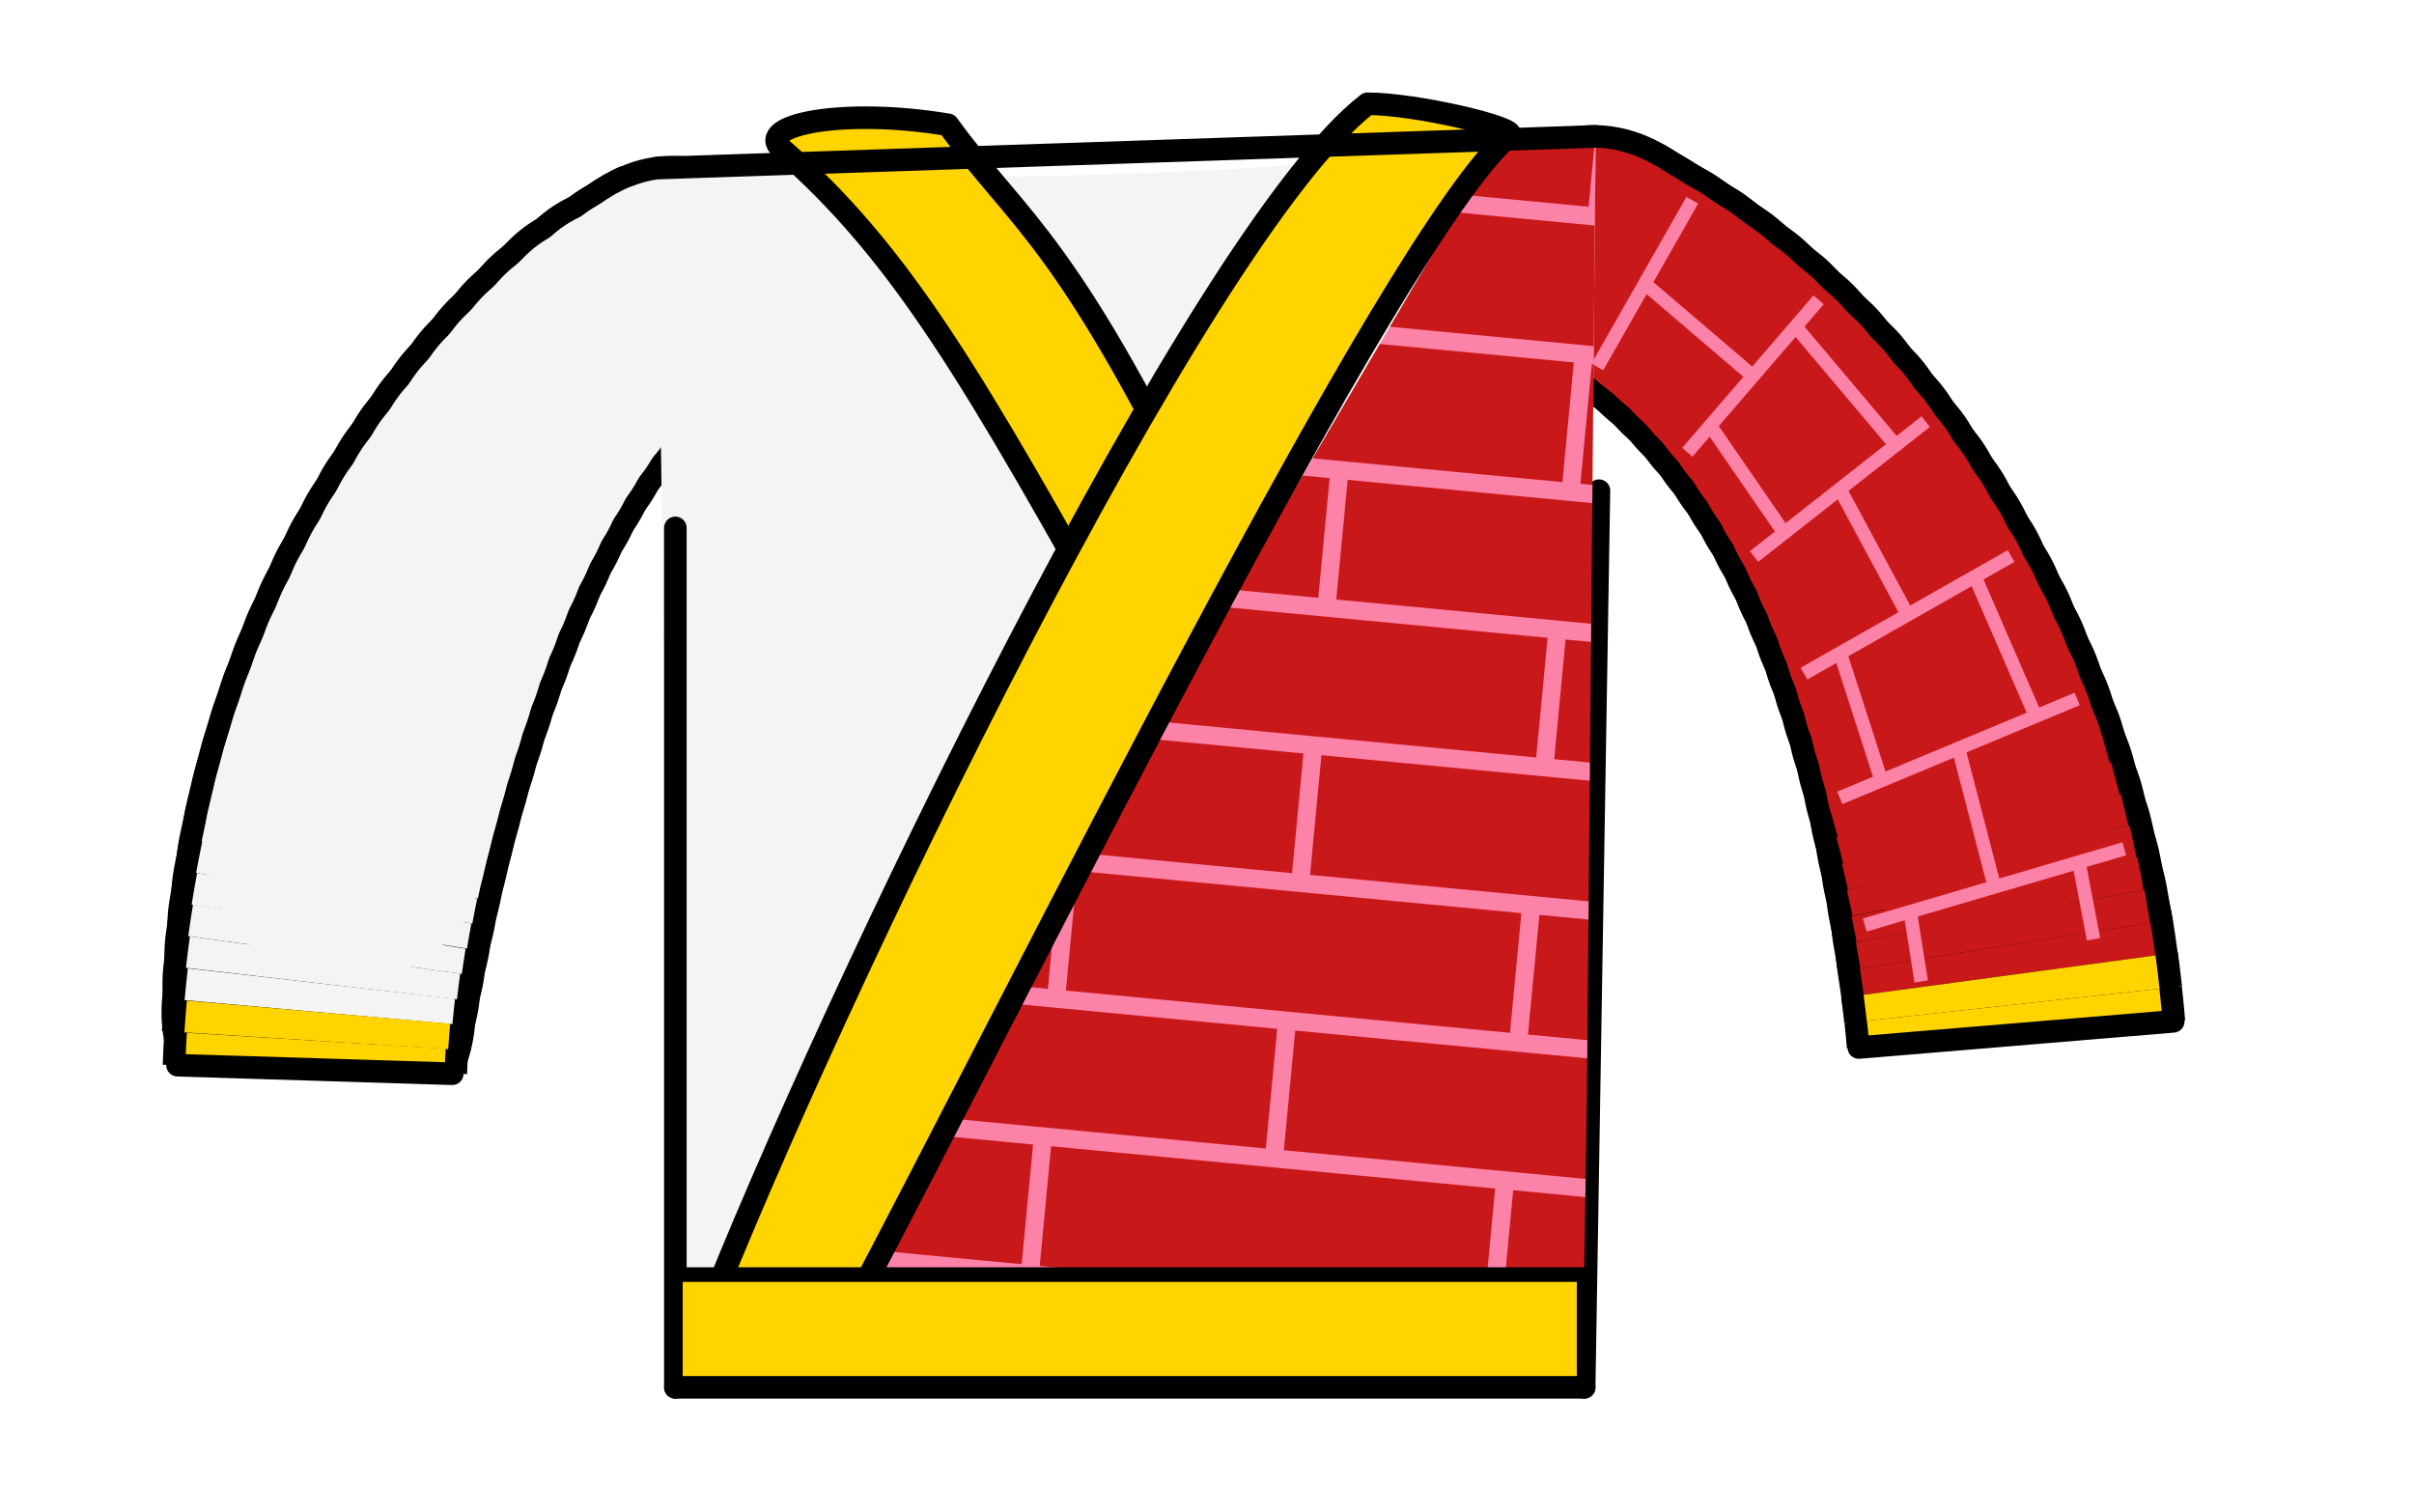
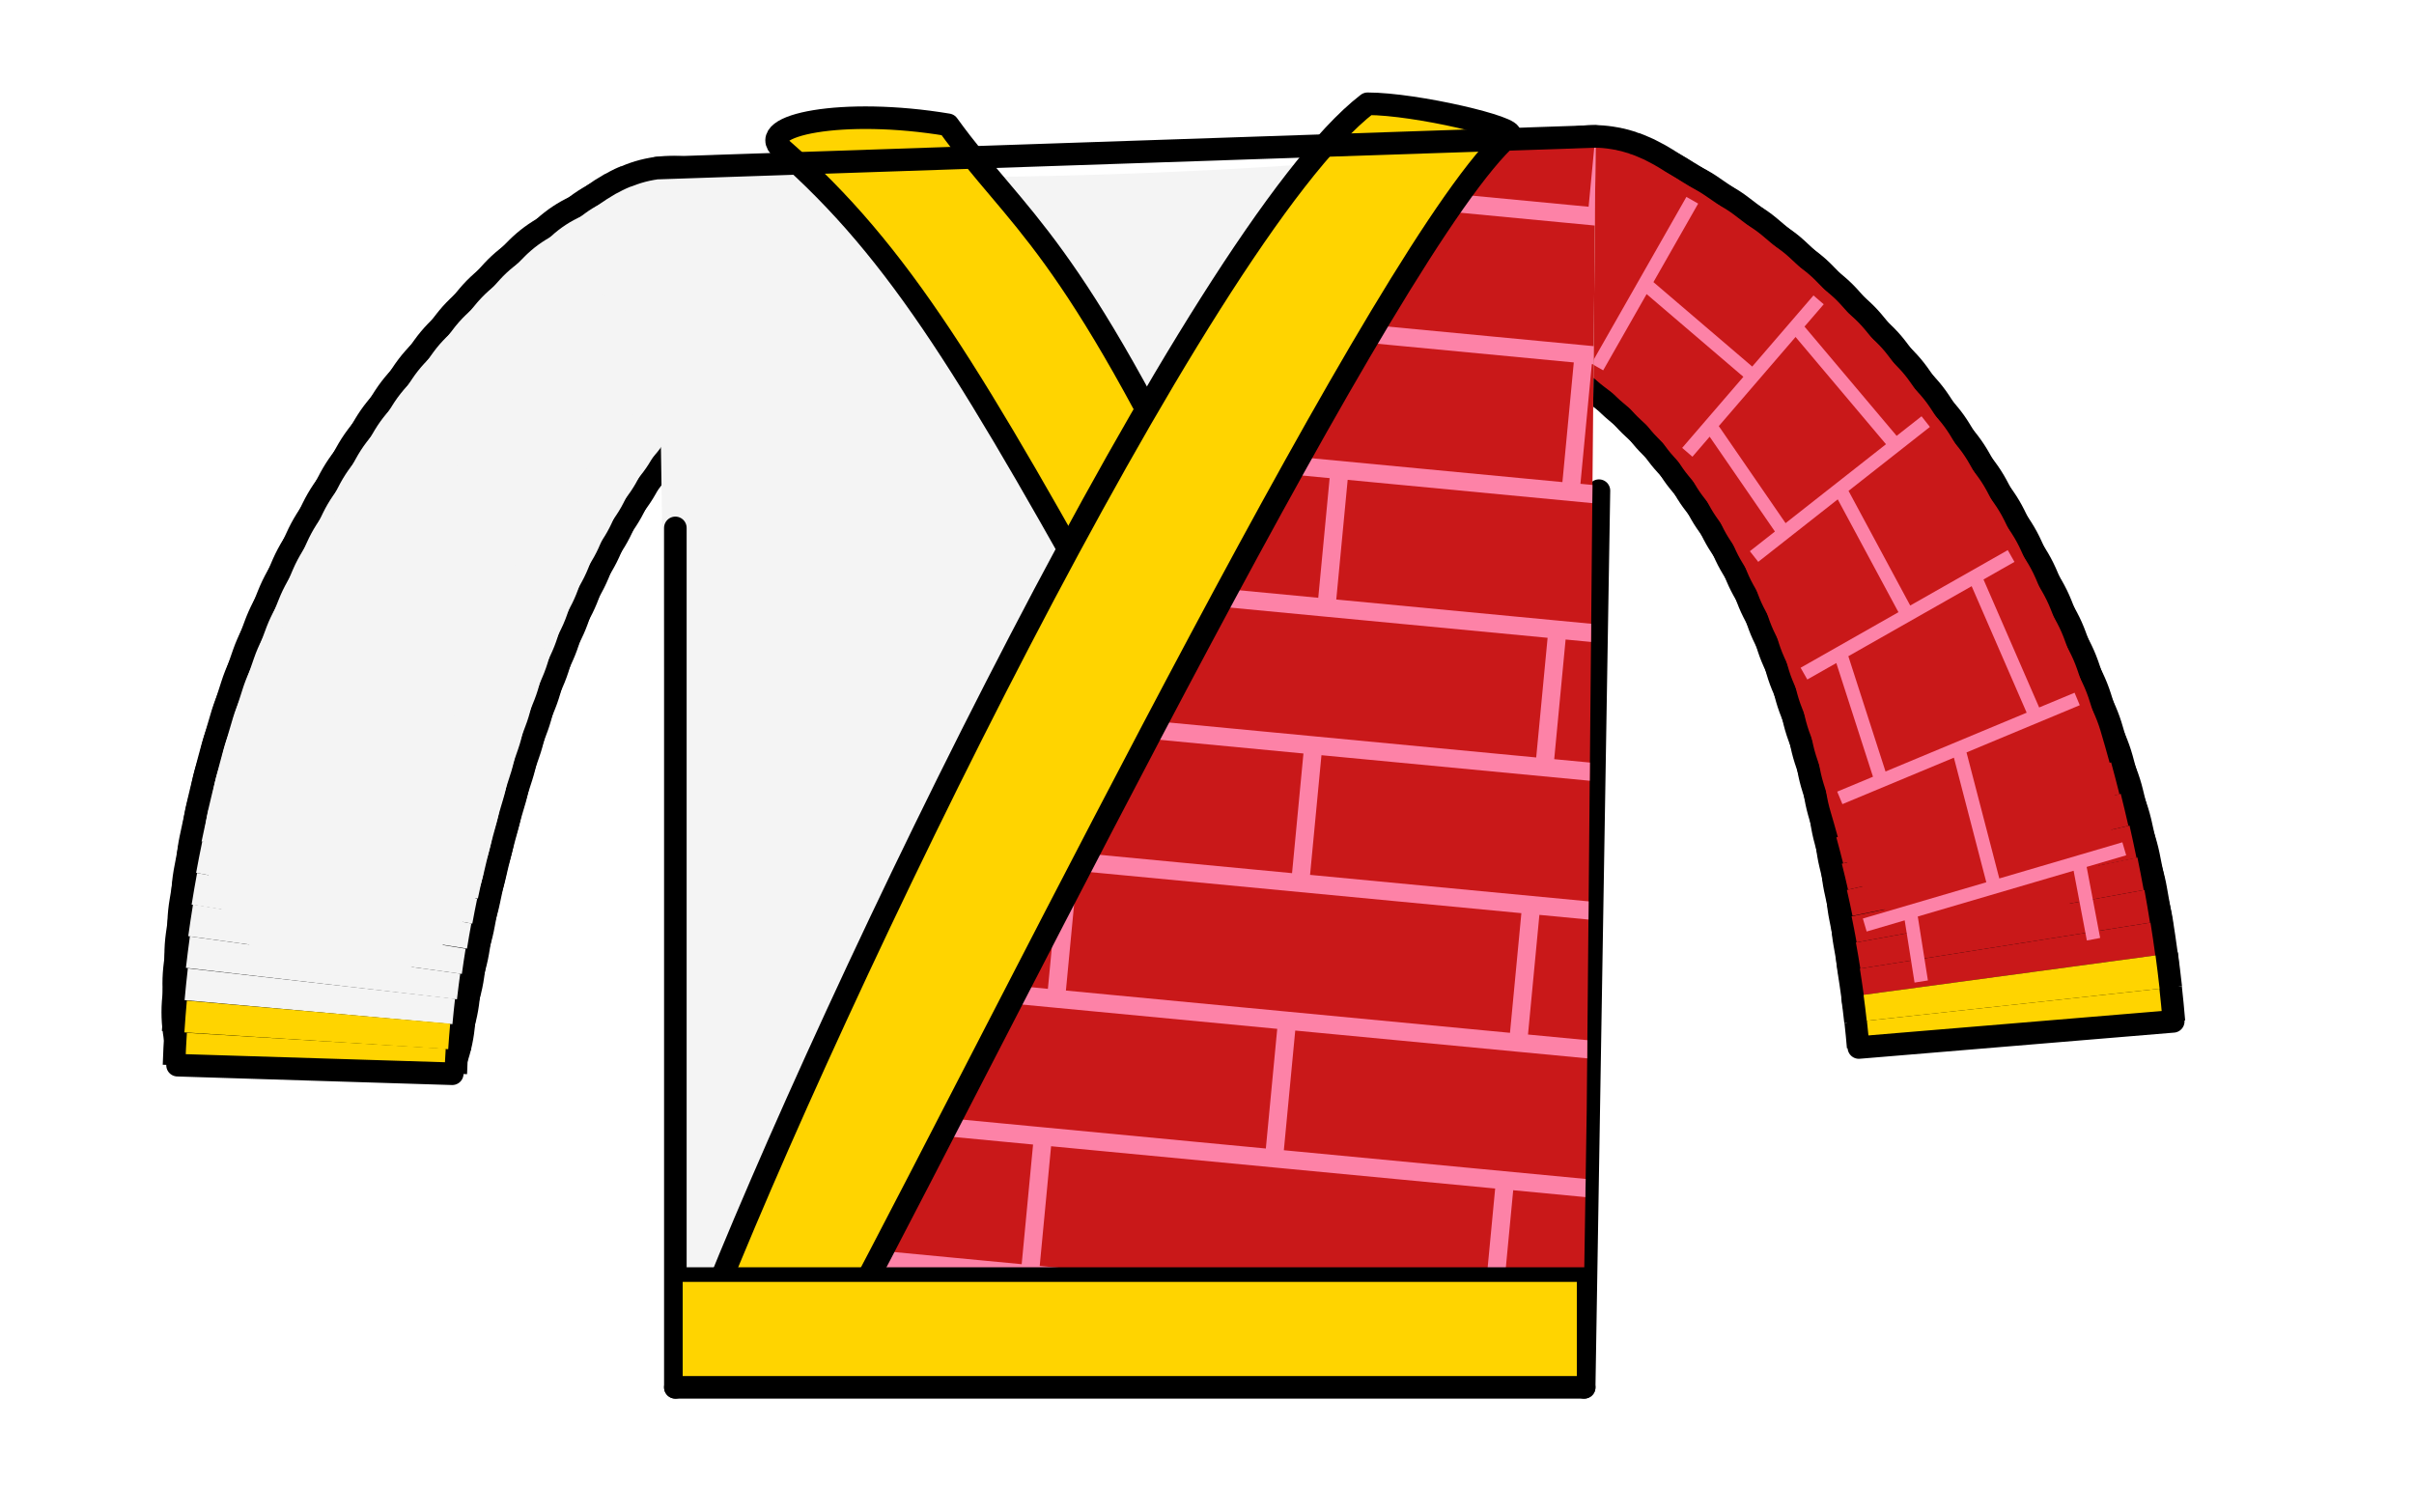
<svg xmlns="http://www.w3.org/2000/svg" viewBox="-3 49 107 67">
  <defs>
    <clipPath id="monk-sleeve-0">
      <polygon points="510.716 111.965 -488.8 80.852 -473.244 -418.906 526.272 -387.793" />
    </clipPath>
  </defs>
  <g clip-path="url(#monk-sleeve-0)">
    <path d="M26.791 61.593C26.584 61.62 26.08 62.028 25.741 62.273" fill="none" stroke="black" stroke-width="11.372" stroke-linecap="round" />
    <path d="M25.741 62.273C25.402 62.518 25.075 62.787 24.756 63.062" fill="none" stroke="black" stroke-width="11.477" stroke-linecap="round" />
    <path d="M24.756 63.062C24.437 63.336 24.128 63.625 23.826 63.919" fill="none" stroke="black" stroke-width="11.787" stroke-linecap="round" />
    <path d="M23.826 63.919C23.524 64.213 23.23 64.518 22.943 64.828" fill="none" stroke="black" stroke-width="12.07" stroke-linecap="round" />
    <path d="M22.943 64.828C22.655 65.137 22.375 65.455 22.101 65.777" fill="none" stroke="black" stroke-width="12.222" stroke-linecap="round" />
    <path d="M22.101 65.777C21.827 66.099 21.559 66.427 21.298 66.76" fill="none" stroke="black" stroke-width="12.378" stroke-linecap="round" />
    <path d="M21.298 66.76C21.036 67.093 20.78 67.431 20.53 67.773" fill="none" stroke="black" stroke-width="12.539" stroke-linecap="round" />
    <path d="M20.53 67.773C20.28 68.115 20.035 68.461 19.796 68.811" fill="none" stroke="black" stroke-width="12.707" stroke-linecap="round" />
    <path d="M19.796 68.811C19.557 69.161 19.323 69.515 19.095 69.873" fill="none" stroke="black" stroke-width="12.879" stroke-linecap="round" />
    <path d="M19.095 69.873C18.866 70.23 18.643 70.591 18.424 70.955" fill="none" stroke="black" stroke-width="13.055" stroke-linecap="round" />
    <path d="M18.424 70.955C18.206 71.319 17.992 71.686 17.784 72.056" fill="none" stroke="black" stroke-width="13.232" stroke-linecap="round" />
    <path d="M17.784 72.056C17.576 72.427 17.372 72.8 17.174 73.176" fill="none" stroke="black" stroke-width="13.407" stroke-linecap="round" />
    <path d="M17.174 73.176C16.975 73.551 16.782 73.93 16.593 74.311" fill="none" stroke="black" stroke-width="13.578" stroke-linecap="round" />
    <path d="M16.593 74.311C16.404 74.692 16.22 75.075 16.04 75.461" fill="none" stroke="black" stroke-width="13.743" stroke-linecap="round" />
    <path d="M16.04 75.461C15.861 75.846 15.686 76.234 15.516 76.624" fill="none" stroke="black" stroke-width="13.899" stroke-linecap="round" />
    <path d="M15.516 76.624C15.346 77.014 15.181 77.407 15.021 77.801" fill="none" stroke="black" stroke-width="14.043" stroke-linecap="round" />
    <path d="M15.021 77.801C14.86 78.195 14.704 78.591 14.553 78.989" fill="none" stroke="black" stroke-width="14.173" stroke-linecap="round" />
    <path d="M14.553 78.989C14.401 79.387 14.255 79.787 14.113 80.189" fill="none" stroke="black" stroke-width="14.287" stroke-linecap="round" />
    <path d="M14.113 80.189C13.971 80.59 13.834 80.993 13.701 81.398" fill="none" stroke="black" stroke-width="14.382" stroke-linecap="round" />
    <path d="M13.701 81.398C13.569 81.802 13.44 82.209 13.317 82.616" fill="none" stroke="black" stroke-width="14.456" stroke-linecap="round" />
    <path d="M13.317 82.616C13.194 83.024 13.075 83.433 12.961 83.843" fill="none" stroke="black" stroke-width="14.507" stroke-linecap="round" />
    <path d="M12.961 83.843C12.847 84.253 12.737 84.665 12.632 85.077" fill="none" stroke="black" stroke-width="14.533" stroke-linecap="round" />
    <path d="M12.632 85.077C12.528 85.49 12.427 85.904 12.332 86.318" fill="none" stroke="black" stroke-width="14.532" stroke-linecap="round" />
    <path d="M12.332 86.318C12.236 86.733 12.145 87.149 12.059 87.565" fill="none" stroke="black" stroke-width="14.504" stroke-linecap="round" />
    <path d="M12.059 87.565C11.972 87.982 11.891 88.399 11.814 88.818" fill="none" stroke="black" stroke-width="14.447" stroke-linecap="round" />
    <path d="M11.814 88.818C11.737 89.236 11.664 89.655 11.597 90.075" fill="none" stroke="black" stroke-width="14.36" stroke-linecap="round" />
    <path d="M11.597 90.075C11.529 90.494 11.466 90.915 11.408 91.335" fill="none" stroke="black" stroke-width="14.242" stroke-linecap="round" />
    <path d="M11.408 91.335C11.35 91.756 11.297 92.178 11.248 92.6" fill="none" stroke="black" stroke-width="14.095" stroke-linecap="round" />
    <path d="M11.248 92.6C11.2 93.021 11.156 93.444 11.118 93.867" fill="none" stroke="black" stroke-width="13.92" stroke-linecap="round" />
    <path d="M11.118 93.867C11.081 94.289 11.047 94.713 11.02 95.136" fill="none" stroke="black" stroke-width="13.717" stroke-linecap="butt" />
    <path d="M11.02 95.136C10.994 95.56 10.971 95.984 10.958 96.408" fill="none" stroke="black" stroke-width="13.495" stroke-linecap="butt" />
    <path d="M10.958 96.408C10.944 96.832 10.96 97.258 10.941 97.682" fill="none" stroke="black" stroke-width="9.184" stroke-linecap="butt" />
    <path d="M26.791 61.593C26.584 61.62 26.08 62.028 25.741 62.273" fill="none" stroke="#F4F4F4" stroke-width="9.372" stroke-linecap="round" />
    <path d="M25.741 62.273C25.402 62.518 25.075 62.787 24.756 63.062" fill="none" stroke="#F4F4F4" stroke-width="9.477" stroke-linecap="round" />
    <path d="M24.756 63.062C24.437 63.336 24.128 63.625 23.826 63.919" fill="none" stroke="#F4F4F4" stroke-width="9.787" stroke-linecap="round" />
    <path d="M23.826 63.919C23.524 64.213 23.23 64.518 22.943 64.828" fill="none" stroke="#F4F4F4" stroke-width="10.07" stroke-linecap="round" />
    <path d="M22.943 64.828C22.655 65.137 22.375 65.455 22.101 65.777" fill="none" stroke="#F4F4F4" stroke-width="10.222" stroke-linecap="round" />
    <path d="M22.101 65.777C21.827 66.099 21.559 66.427 21.298 66.76" fill="none" stroke="#F4F4F4" stroke-width="10.378" stroke-linecap="round" />
    <path d="M21.298 66.76C21.036 67.093 20.78 67.431 20.53 67.773" fill="none" stroke="#F4F4F4" stroke-width="10.539" stroke-linecap="round" />
    <path d="M20.53 67.773C20.28 68.115 20.035 68.461 19.796 68.811" fill="none" stroke="#F4F4F4" stroke-width="10.707" stroke-linecap="round" />
    <path d="M19.796 68.811C19.557 69.161 19.323 69.515 19.095 69.873" fill="none" stroke="#F4F4F4" stroke-width="10.879" stroke-linecap="round" />
    <path d="M19.095 69.873C18.866 70.23 18.643 70.591 18.424 70.955" fill="none" stroke="#F4F4F4" stroke-width="11.055" stroke-linecap="round" />
    <path d="M18.424 70.955C18.206 71.319 17.992 71.686 17.784 72.056" fill="none" stroke="#F4F4F4" stroke-width="11.232" stroke-linecap="round" />
    <path d="M17.784 72.056C17.576 72.427 17.372 72.8 17.174 73.176" fill="none" stroke="#F4F4F4" stroke-width="11.407" stroke-linecap="round" />
    <path d="M17.174 73.176C16.975 73.551 16.782 73.93 16.593 74.311" fill="none" stroke="#F4F4F4" stroke-width="11.578" stroke-linecap="round" />
    <path d="M16.593 74.311C16.404 74.692 16.22 75.075 16.04 75.461" fill="none" stroke="#F4F4F4" stroke-width="11.743" stroke-linecap="round" />
    <path d="M16.04 75.461C15.861 75.846 15.686 76.234 15.516 76.624" fill="none" stroke="#F4F4F4" stroke-width="11.899" stroke-linecap="round" />
    <path d="M15.516 76.624C15.346 77.014 15.181 77.407 15.021 77.801" fill="none" stroke="#F4F4F4" stroke-width="12.043" stroke-linecap="round" />
    <path d="M15.021 77.801C14.86 78.195 14.704 78.591 14.553 78.989" fill="none" stroke="#F4F4F4" stroke-width="12.173" stroke-linecap="round" />
    <path d="M14.553 78.989C14.401 79.387 14.255 79.787 14.113 80.189" fill="none" stroke="#F4F4F4" stroke-width="12.287" stroke-linecap="round" />
    <path d="M14.113 80.189C13.971 80.59 13.834 80.993 13.701 81.398" fill="none" stroke="#F4F4F4" stroke-width="12.382" stroke-linecap="round" />
    <path d="M13.701 81.398C13.569 81.802 13.44 82.209 13.317 82.616" fill="none" stroke="#F4F4F4" stroke-width="12.456" stroke-linecap="round" />
    <path d="M13.317 82.616C13.194 83.024 13.075 83.433 12.961 83.843" fill="none" stroke="#F4F4F4" stroke-width="12.507" stroke-linecap="round" />
    <path d="M12.961 83.843C12.847 84.253 12.737 84.665 12.632 85.077" fill="none" stroke="#F4F4F4" stroke-width="12.533" stroke-linecap="round" />
    <path d="M12.632 85.077C12.528 85.49 12.427 85.904 12.332 86.318" fill="none" stroke="#F4F4F4" stroke-width="12.532" stroke-linecap="round" />
    <path d="M12.332 86.318C12.236 86.733 12.145 87.149 12.059 87.565" fill="none" stroke="#F4F4F4" stroke-width="12.504" stroke-linecap="butt" />
    <path d="M12.059 87.565C11.972 87.982 11.891 88.399 11.814 88.818" fill="none" stroke="#F4F4F4" stroke-width="12.447" stroke-linecap="butt" />
    <path d="M11.814 88.818C11.737 89.236 11.664 89.655 11.597 90.075" fill="none" stroke="#F4F4F4" stroke-width="12.36" stroke-linecap="butt" />
    <path d="M11.597 90.075C11.529 90.494 11.466 90.915 11.408 91.335" fill="none" stroke="#F4F4F4" stroke-width="12.242" stroke-linecap="butt" />
    <path d="M11.408 91.335C11.35 91.756 11.297 92.178 11.248 92.6" fill="none" stroke="#F4F4F4" stroke-width="12.095" stroke-linecap="butt" />
    <path d="M11.248 92.6C11.2 93.021 11.156 93.444 11.118 93.867" fill="none" stroke="#F4F4F4" stroke-width="11.92" stroke-linecap="butt" />
    <path d="M11.118 93.867C11.081 94.289 11.047 94.713 11.02 95.136" fill="none" stroke="#FFD400" stroke-width="11.717" stroke-linecap="butt" />
    <path d="M11.02 95.136C10.994 95.56 10.971 95.984 10.958 96.408" fill="none" stroke="#FFD400" stroke-width="11.495" stroke-linecap="butt" />
    <path d="M10.958 96.408C10.944 96.832 10.96 97.258 10.941 97.682" fill="none" stroke="#f9d4ad" stroke-width="7.184" stroke-linecap="butt" />
  </g>
  <path d="M17.046 96.598L4.869 96.219" fill="none" stroke="black" stroke-width="1" stroke-linecap="round" stroke-linejoin="round" />
  <defs>
    <clipPath id="monk-sleeve-1">
      <polygon points="584.642 53.429 -411.92 136.282 -453.346 -361.999 543.215 -444.852" />
    </clipPath>
  </defs>
  <g clip-path="url(#monk-sleeve-1)">
    <path d="M67.637 60.237C67.856 60.241 68.411 60.652 68.789 60.874" fill="none" stroke="black" stroke-width="11.383" stroke-linecap="round" />
    <path d="M68.789 60.874C69.167 61.097 69.539 61.33 69.905 61.573" fill="none" stroke="black" stroke-width="11.403" stroke-linecap="round" />
    <path d="M69.905 61.573C70.27 61.816 70.629 62.069 70.982 62.33" fill="none" stroke="black" stroke-width="11.468" stroke-linecap="round" />
    <path d="M70.982 62.33C71.334 62.591 71.68 62.862 72.019 63.141" fill="none" stroke="black" stroke-width="11.555" stroke-linecap="round" />
    <path d="M72.019 63.141C72.358 63.42 72.689 63.708 73.014 64.003" fill="none" stroke="black" stroke-width="11.648" stroke-linecap="round" />
    <path d="M73.014 64.003C73.339 64.298 73.657 64.601 73.969 64.911" fill="none" stroke="black" stroke-width="11.757" stroke-linecap="round" />
    <path d="M73.969 64.911C74.28 65.221 74.584 65.538 74.881 65.861" fill="none" stroke="black" stroke-width="11.879" stroke-linecap="round" />
    <path d="M74.881 65.861C75.178 66.184 75.469 66.515 75.752 66.85" fill="none" stroke="black" stroke-width="12.013" stroke-linecap="round" />
    <path d="M75.752 66.85C76.036 67.186 76.312 67.527 76.582 67.874" fill="none" stroke="black" stroke-width="12.157" stroke-linecap="round" />
    <path d="M76.582 67.874C76.853 68.22 77.116 68.573 77.373 68.929" fill="none" stroke="black" stroke-width="12.31" stroke-linecap="round" />
    <path d="M77.373 68.929C77.63 69.286 77.88 69.648 78.124 70.013" fill="none" stroke="black" stroke-width="12.47" stroke-linecap="round" />
    <path d="M78.124 70.013C78.368 70.379 78.606 70.749 78.838 71.123" fill="none" stroke="black" stroke-width="12.635" stroke-linecap="round" />
    <path d="M78.838 71.123C79.069 71.497 79.295 71.875 79.514 72.256" fill="none" stroke="black" stroke-width="12.806" stroke-linecap="round" />
    <path d="M79.514 72.256C79.734 72.637 79.948 73.022 80.155 73.41" fill="none" stroke="black" stroke-width="12.981" stroke-linecap="round" />
    <path d="M80.155 73.41C80.363 73.797 80.565 74.189 80.762 74.582" fill="none" stroke="black" stroke-width="13.158" stroke-linecap="round" />
    <path d="M80.762 74.582C80.958 74.976 81.149 75.373 81.335 75.772" fill="none" stroke="black" stroke-width="13.335" stroke-linecap="round" />
    <path d="M81.335 75.772C81.52 76.171 81.7 76.573 81.875 76.977" fill="none" stroke="black" stroke-width="13.513" stroke-linecap="round" />
    <path d="M81.875 76.977C82.05 77.381 82.22 77.788 82.385 78.196" fill="none" stroke="black" stroke-width="13.689" stroke-linecap="round" />
    <path d="M82.385 78.196C82.549 78.604 82.709 79.015 82.863 79.427" fill="none" stroke="black" stroke-width="13.862" stroke-linecap="round" />
    <path d="M82.863 79.427C83.018 79.84 83.167 80.254 83.312 80.671" fill="none" stroke="black" stroke-width="14.03" stroke-linecap="round" />
    <path d="M83.312 80.671C83.457 81.087 83.596 81.504 83.731 81.924" fill="none" stroke="black" stroke-width="14.192" stroke-linecap="round" />
    <path d="M83.731 81.924C83.866 82.343 83.997 82.764 84.122 83.186" fill="none" stroke="black" stroke-width="14.346" stroke-linecap="round" />
    <path d="M84.122 83.186C84.248 83.609 84.369 84.033 84.485 84.458" fill="none" stroke="black" stroke-width="14.491" stroke-linecap="round" />
    <path d="M84.485 84.458C84.601 84.883 84.713 85.309 84.82 85.737" fill="none" stroke="black" stroke-width="14.625" stroke-linecap="round" />
    <path d="M84.82 85.737C84.927 86.164 85.029 86.593 85.127 87.023" fill="none" stroke="black" stroke-width="14.745" stroke-linecap="round" />
    <path d="M85.127 87.023C85.225 87.453 85.318 87.883 85.406 88.315" fill="none" stroke="black" stroke-width="14.849" stroke-linecap="round" />
    <path d="M85.406 88.315C85.495 88.747 85.578 89.18 85.657 89.614" fill="none" stroke="black" stroke-width="14.935" stroke-linecap="round" />
    <path d="M85.657 89.614C85.736 90.047 85.81 90.482 85.879 90.918" fill="none" stroke="black" stroke-width="15" stroke-linecap="round" />
    <path d="M85.879 90.918C85.948 91.353 86.013 91.789 86.072 92.226" fill="none" stroke="black" stroke-width="15.042" stroke-linecap="round" />
    <path d="M86.072 92.226C86.131 92.663 86.185 93.101 86.233 93.539" fill="none" stroke="black" stroke-width="15.058" stroke-linecap="butt" />
    <path d="M86.233 93.539C86.281 93.977 86.325 94.416 86.361 94.855" fill="none" stroke="black" stroke-width="15.043" stroke-linecap="butt" />
    <path d="M86.361 94.855C86.398 95.294 86.421 95.735 86.452 96.175" fill="none" stroke="black" stroke-width="10.985" stroke-linecap="butt" />
    <path d="M67.637 60.237C67.856 60.241 68.411 60.652 68.789 60.874" fill="none" stroke="#C91819" stroke-width="9.383" stroke-linecap="round" />
    <path d="M68.789 60.874C69.167 61.097 69.539 61.33 69.905 61.573" fill="none" stroke="#C91819" stroke-width="9.403" stroke-linecap="round" />
    <path d="M69.905 61.573C70.27 61.816 70.629 62.069 70.982 62.33" fill="none" stroke="#C91819" stroke-width="9.468" stroke-linecap="round" />
    <path d="M70.982 62.33C71.334 62.591 71.68 62.862 72.019 63.141" fill="none" stroke="#C91819" stroke-width="9.555" stroke-linecap="round" />
    <path d="M72.019 63.141C72.358 63.42 72.689 63.708 73.014 64.003" fill="none" stroke="#C91819" stroke-width="9.648" stroke-linecap="round" />
    <path d="M73.014 64.003C73.339 64.298 73.657 64.601 73.969 64.911" fill="none" stroke="#C91819" stroke-width="9.757" stroke-linecap="round" />
    <path d="M73.969 64.911C74.28 65.221 74.584 65.538 74.881 65.861" fill="none" stroke="#C91819" stroke-width="9.879" stroke-linecap="round" />
    <path d="M74.881 65.861C75.178 66.184 75.469 66.515 75.752 66.85" fill="none" stroke="#C91819" stroke-width="10.013" stroke-linecap="round" />
    <path d="M75.752 66.85C76.036 67.186 76.312 67.527 76.582 67.874" fill="none" stroke="#C91819" stroke-width="10.157" stroke-linecap="round" />
    <path d="M76.582 67.874C76.853 68.22 77.116 68.573 77.373 68.929" fill="none" stroke="#C91819" stroke-width="10.31" stroke-linecap="round" />
    <path d="M77.373 68.929C77.63 69.286 77.88 69.648 78.124 70.013" fill="none" stroke="#C91819" stroke-width="10.47" stroke-linecap="round" />
    <path d="M78.124 70.013C78.368 70.379 78.606 70.749 78.838 71.123" fill="none" stroke="#C91819" stroke-width="10.635" stroke-linecap="round" />
    <path d="M78.838 71.123C79.069 71.497 79.295 71.875 79.514 72.256" fill="none" stroke="#C91819" stroke-width="10.806" stroke-linecap="round" />
    <path d="M79.514 72.256C79.734 72.637 79.948 73.022 80.155 73.41" fill="none" stroke="#C91819" stroke-width="10.981" stroke-linecap="round" />
    <path d="M80.155 73.41C80.363 73.797 80.565 74.189 80.762 74.582" fill="none" stroke="#C91819" stroke-width="11.158" stroke-linecap="round" />
    <path d="M80.762 74.582C80.958 74.976 81.149 75.373 81.335 75.772" fill="none" stroke="#C91819" stroke-width="11.335" stroke-linecap="round" />
    <path d="M81.335 75.772C81.52 76.171 81.7 76.573 81.875 76.977" fill="none" stroke="#C91819" stroke-width="11.513" stroke-linecap="round" />
    <path d="M81.875 76.977C82.05 77.381 82.22 77.788 82.385 78.196" fill="none" stroke="#C91819" stroke-width="11.689" stroke-linecap="round" />
    <path d="M82.385 78.196C82.549 78.604 82.709 79.015 82.863 79.427" fill="none" stroke="#C91819" stroke-width="11.862" stroke-linecap="round" />
    <path d="M82.863 79.427C83.018 79.84 83.167 80.254 83.312 80.671" fill="none" stroke="#C91819" stroke-width="12.03" stroke-linecap="round" />
    <path d="M83.312 80.671C83.457 81.087 83.596 81.504 83.731 81.924" fill="none" stroke="#C91819" stroke-width="12.192" stroke-linecap="round" />
    <path d="M83.731 81.924C83.866 82.343 83.997 82.764 84.122 83.186" fill="none" stroke="#C91819" stroke-width="12.346" stroke-linecap="round" />
    <path d="M84.122 83.186C84.248 83.609 84.369 84.033 84.485 84.458" fill="none" stroke="#C91819" stroke-width="12.491" stroke-linecap="round" />
    <path d="M84.485 84.458C84.601 84.883 84.713 85.309 84.82 85.737" fill="none" stroke="#C91819" stroke-width="12.625" stroke-linecap="butt" />
    <path d="M84.82 85.737C84.927 86.164 85.029 86.593 85.127 87.023" fill="none" stroke="#C91819" stroke-width="12.745" stroke-linecap="butt" />
    <path d="M85.127 87.023C85.225 87.453 85.318 87.883 85.406 88.315" fill="none" stroke="#C91819" stroke-width="12.849" stroke-linecap="butt" />
    <path d="M85.406 88.315C85.495 88.747 85.578 89.18 85.657 89.614" fill="none" stroke="#C91819" stroke-width="12.935" stroke-linecap="butt" />
    <path d="M85.657 89.614C85.736 90.047 85.81 90.482 85.879 90.918" fill="none" stroke="#C91819" stroke-width="13" stroke-linecap="butt" />
    <path d="M85.879 90.918C85.948 91.353 86.013 91.789 86.072 92.226" fill="none" stroke="#C91819" stroke-width="13.042" stroke-linecap="butt" />
    <path d="M86.072 92.226C86.131 92.663 86.185 93.101 86.233 93.539" fill="none" stroke="#FFD400" stroke-width="13.058" stroke-linecap="butt" />
    <path d="M86.233 93.539C86.281 93.977 86.325 94.416 86.361 94.855" fill="none" stroke="#FFD400" stroke-width="13.043" stroke-linecap="butt" />
    <path d="M86.361 94.855C86.398 95.294 86.421 95.735 86.452 96.175" fill="none" stroke="#f9d4ad" stroke-width="8.985" stroke-linecap="butt" />
    <path d="M72.01 57.877L67.8 65.268M69.905 61.573L74.699 65.671M77.609 62.292L71.789 69.05M76.59 63.475L81.025 68.735M72.807 67.868L76.079 72.623M82.357 67.689L74.748 73.67M78.552 70.679L81.551 76.254M86.142 73.647L76.96 78.861M84.535 74.559L87.228 80.751M78.567 77.949L80.39 83.602M89.07 79.984L78.549 84.369M83.809 82.176L85.406 88.315M91.158 86.626L79.655 90.005M89.145 87.217L89.794 90.634M81.668 89.413L82.158 92.509" fill="none" stroke="#FD82A7" stroke-width=".6" />
  </g>
  <path d="M93.329 94.276L79.393 95.435" fill="none" stroke="black" stroke-width="1" stroke-linecap="round" stroke-linejoin="round" />
  <path d="M 26.105 56.452 C 38 57.3 54 56.8 67.727 55.047 L 67.218 110.5 L 26.935 110.5 Z" fill="#F4F4F4" />
  <path d="M 26.935 72.4 L 26.935 110.5 M 67.873 70.75 L 67.218 110.5" fill="none" stroke="black" stroke-width="1" stroke-linecap="round" stroke-linejoin="round" />
  <defs>
    <clipPath id="monk-robe-panel">
      <path d="M 61.5 52.6 L 68 55 L 67.218 105.5 L 30.4 105.5 Z" />
    </clipPath>
    <clipPath id="monk-robe-body">
      <path d="M 26.105 56.452 C 38 57.3 54 56.8 67.727 55.047 L 67.218 110.5 L 26.935 110.5 Z" />
    </clipPath>
  </defs>
  <g clip-path="url(#monk-robe-body)">
    <g clip-path="url(#monk-robe-panel)">
      <path d="M 61.5 52.6 L 68 55 L 67.218 105.5 L 30.4 105.5 Z" fill="#C91819" stroke="none" stroke-width="1" stroke-linejoin="round" />
      <path d="M -14.733 56.908 L 5.749 58.857 L 5.168 64.96 L -15.314 63.011 Z M -15.895 69.114 L 4.588 71.063 L 4.007 77.166 L -16.475 75.217 Z M 6.911 46.651 L 27.393 48.6 L 26.812 54.704 L 6.33 52.754 Z M 5.749 58.857 L 26.231 60.807 L 25.65 66.91 L 5.168 64.96 Z M 4.587 71.063 L 25.07 73.013 L 24.489 79.116 L 4.006 77.166 Z M 3.426 83.269 L 23.908 85.219 L 23.327 91.322 L 2.845 89.372 Z M 2.264 95.475 L 22.746 97.425 L 22.165 103.528 L 1.683 101.578 Z M 1.102 107.681 L 21.584 109.631 L 21.003 115.734 L 0.521 113.784 Z M -3.911 51.779 L 16.571 53.729 L 15.99 59.832 L -4.492 57.882 Z M -5.073 63.985 L 15.409 65.935 L 14.829 72.038 L -5.654 70.088 Z M -6.234 76.192 L 14.248 78.141 L 13.667 84.244 L -6.815 82.295 Z M -7.396 88.398 L 13.086 90.347 L 12.505 96.45 L -7.977 94.501 Z M -8.558 100.604 L 11.924 102.553 L 11.343 108.656 L -9.139 106.707 Z M 27.393 48.601 L 47.875 50.55 L 47.294 56.653 L 26.812 54.704 Z M 26.231 60.806 L 46.714 62.756 L 46.133 68.859 L 25.651 66.909 Z M 25.069 73.013 L 45.551 74.962 L 44.971 81.065 L 24.488 79.116 Z M 23.908 85.219 L 44.39 87.168 L 43.809 93.271 L 23.327 91.322 Z M 22.746 97.425 L 43.228 99.374 L 42.647 105.477 L 22.165 103.528 Z M 16.571 53.729 L 37.053 55.678 L 36.473 61.781 L 15.99 59.832 Z M 15.409 65.935 L 35.891 67.884 L 35.31 73.987 L 14.828 72.038 Z M 14.248 78.141 L 34.73 80.09 L 34.149 86.193 L 13.667 84.244 Z M 13.086 90.347 L 33.568 92.297 L 32.987 98.4 L 12.505 96.45 Z M 11.924 102.553 L 32.406 104.503 L 31.826 110.606 L 11.343 108.656 Z M 47.875 50.55 L 68.357 52.499 L 67.776 58.603 L 47.294 56.653 Z M 46.713 62.756 L 67.195 64.705 L 66.615 70.808 L 46.133 68.859 Z M 45.552 74.962 L 66.034 76.911 L 65.453 83.014 L 44.971 81.065 Z M 44.39 87.168 L 64.872 89.118 L 64.291 95.221 L 43.809 93.271 Z M 43.228 99.374 L 63.711 101.324 L 63.13 107.427 L 42.648 105.477 Z M 37.053 55.678 L 57.535 57.628 L 56.955 63.731 L 36.472 61.781 Z M 35.892 67.884 L 56.374 69.834 L 55.793 75.937 L 35.311 73.987 Z M 34.73 80.09 L 55.212 82.04 L 54.631 88.143 L 34.149 86.193 Z M 33.568 92.296 L 54.05 94.246 L 53.469 100.349 L 32.987 98.399 Z M 32.406 104.503 L 52.888 106.452 L 52.307 112.555 L 31.825 110.606 Z M 68.357 52.499 L 88.84 54.449 L 88.259 60.552 L 67.776 58.602 Z M 67.196 64.705 L 87.678 66.655 L 87.097 72.758 L 66.615 70.808 Z M 66.034 76.911 L 86.516 78.861 L 85.935 84.964 L 65.453 83.014 Z M 64.872 89.118 L 85.354 91.067 L 84.773 97.17 L 64.291 95.221 Z M 63.71 101.324 L 84.192 103.273 L 83.612 109.376 L 63.13 107.427 Z M 57.536 57.627 L 78.018 59.577 L 77.437 65.68 L 56.955 63.73 Z M 56.373 69.834 L 76.856 71.783 L 76.275 77.886 L 55.793 75.937 Z M 55.212 82.04 L 75.694 83.989 L 75.113 90.092 L 54.631 88.143 Z M 54.05 94.246 L 74.532 96.195 L 73.952 102.298 L 53.469 100.349 Z M 52.889 106.452 L 73.371 108.402 L 72.79 114.505 L 52.308 112.555 Z M 88.839 54.449 L 109.322 56.398 L 108.741 62.502 L 88.258 60.552 Z M 87.678 66.655 L 108.16 68.604 L 107.579 74.707 L 87.097 72.758 Z M 86.516 78.861 L 106.998 80.81 L 106.417 86.913 L 85.935 84.964 Z M 85.355 91.067 L 105.837 93.016 L 105.256 99.119 L 84.774 97.17 Z M 84.192 103.273 L 104.674 105.223 L 104.094 111.326 L 83.612 109.376 Z M 79.179 47.371 L 99.661 49.321 L 99.081 55.424 L 78.598 53.474 Z M 78.018 59.577 L 98.5 61.526 L 97.919 67.629 L 77.437 65.68 Z M 76.856 71.783 L 97.338 73.733 L 96.757 79.836 L 76.275 77.886 Z M 75.694 83.989 L 96.176 85.939 L 95.596 92.042 L 75.113 90.092 Z M 74.532 96.195 L 95.014 98.145 L 94.433 104.248 L 73.951 102.298 Z" fill="none" stroke="#FD82A7" stroke-width="0.802" stroke-linejoin="round" />
    </g>
  </g>
-   <path d="M 33 56.95 C 42 57.3 54 56.8 63 56 L 49.5 79 L 45.5 79 Z" fill="#F4F4F4" stroke="none" stroke-width="1" stroke-linejoin="round" />
+   <path d="M 37.802 56.95 C 44 57.2 52 56.8 59.1 56.4 L 51.285 69.125 L 46.929 69.602 Z" fill="#F4F4F4" stroke="none" stroke-width="1" stroke-linejoin="round" />
  <path d="M 51.069 73.624 C 44.353 59.496 42.218 58.95 39.018 54.531 C 34.361 53.752 30.436 54.543 31.643 55.6 C 36.946 60.244 40.097 65.623 47.111 78.261 L 51.069 73.624 Z" fill="#FFD400" stroke="black" stroke-width="1" stroke-linejoin="round" />
  <path d="M 28.155 107.725 C 33.805 93.283 50.151 59.356 57.617 53.6 C 59.748 53.599 64.279 54.669 63.91 54.992 C 58.609 59.637 42.512 92.399 34.388 107.725 L 28.155 107.725 Z" fill="#FFD400" stroke="black" stroke-width="1" stroke-linejoin="round" />
  <path d="M 26.935 105.5 L 67.218 105.5 L 67.218 110.5 L 26.935 110.5 Z" fill="#FFD400" stroke="black" stroke-width="0.65" stroke-linejoin="round" />
  <path d="M 26.935 110.5 L 67.218 110.5" fill="none" stroke="black" stroke-width="1" stroke-linecap="round" stroke-linejoin="round" />
  <path d="M 26.105 56.452 L 67.727 55.047" fill="none" stroke="black" stroke-width="1" stroke-linecap="round" stroke-linejoin="round" />
</svg>
